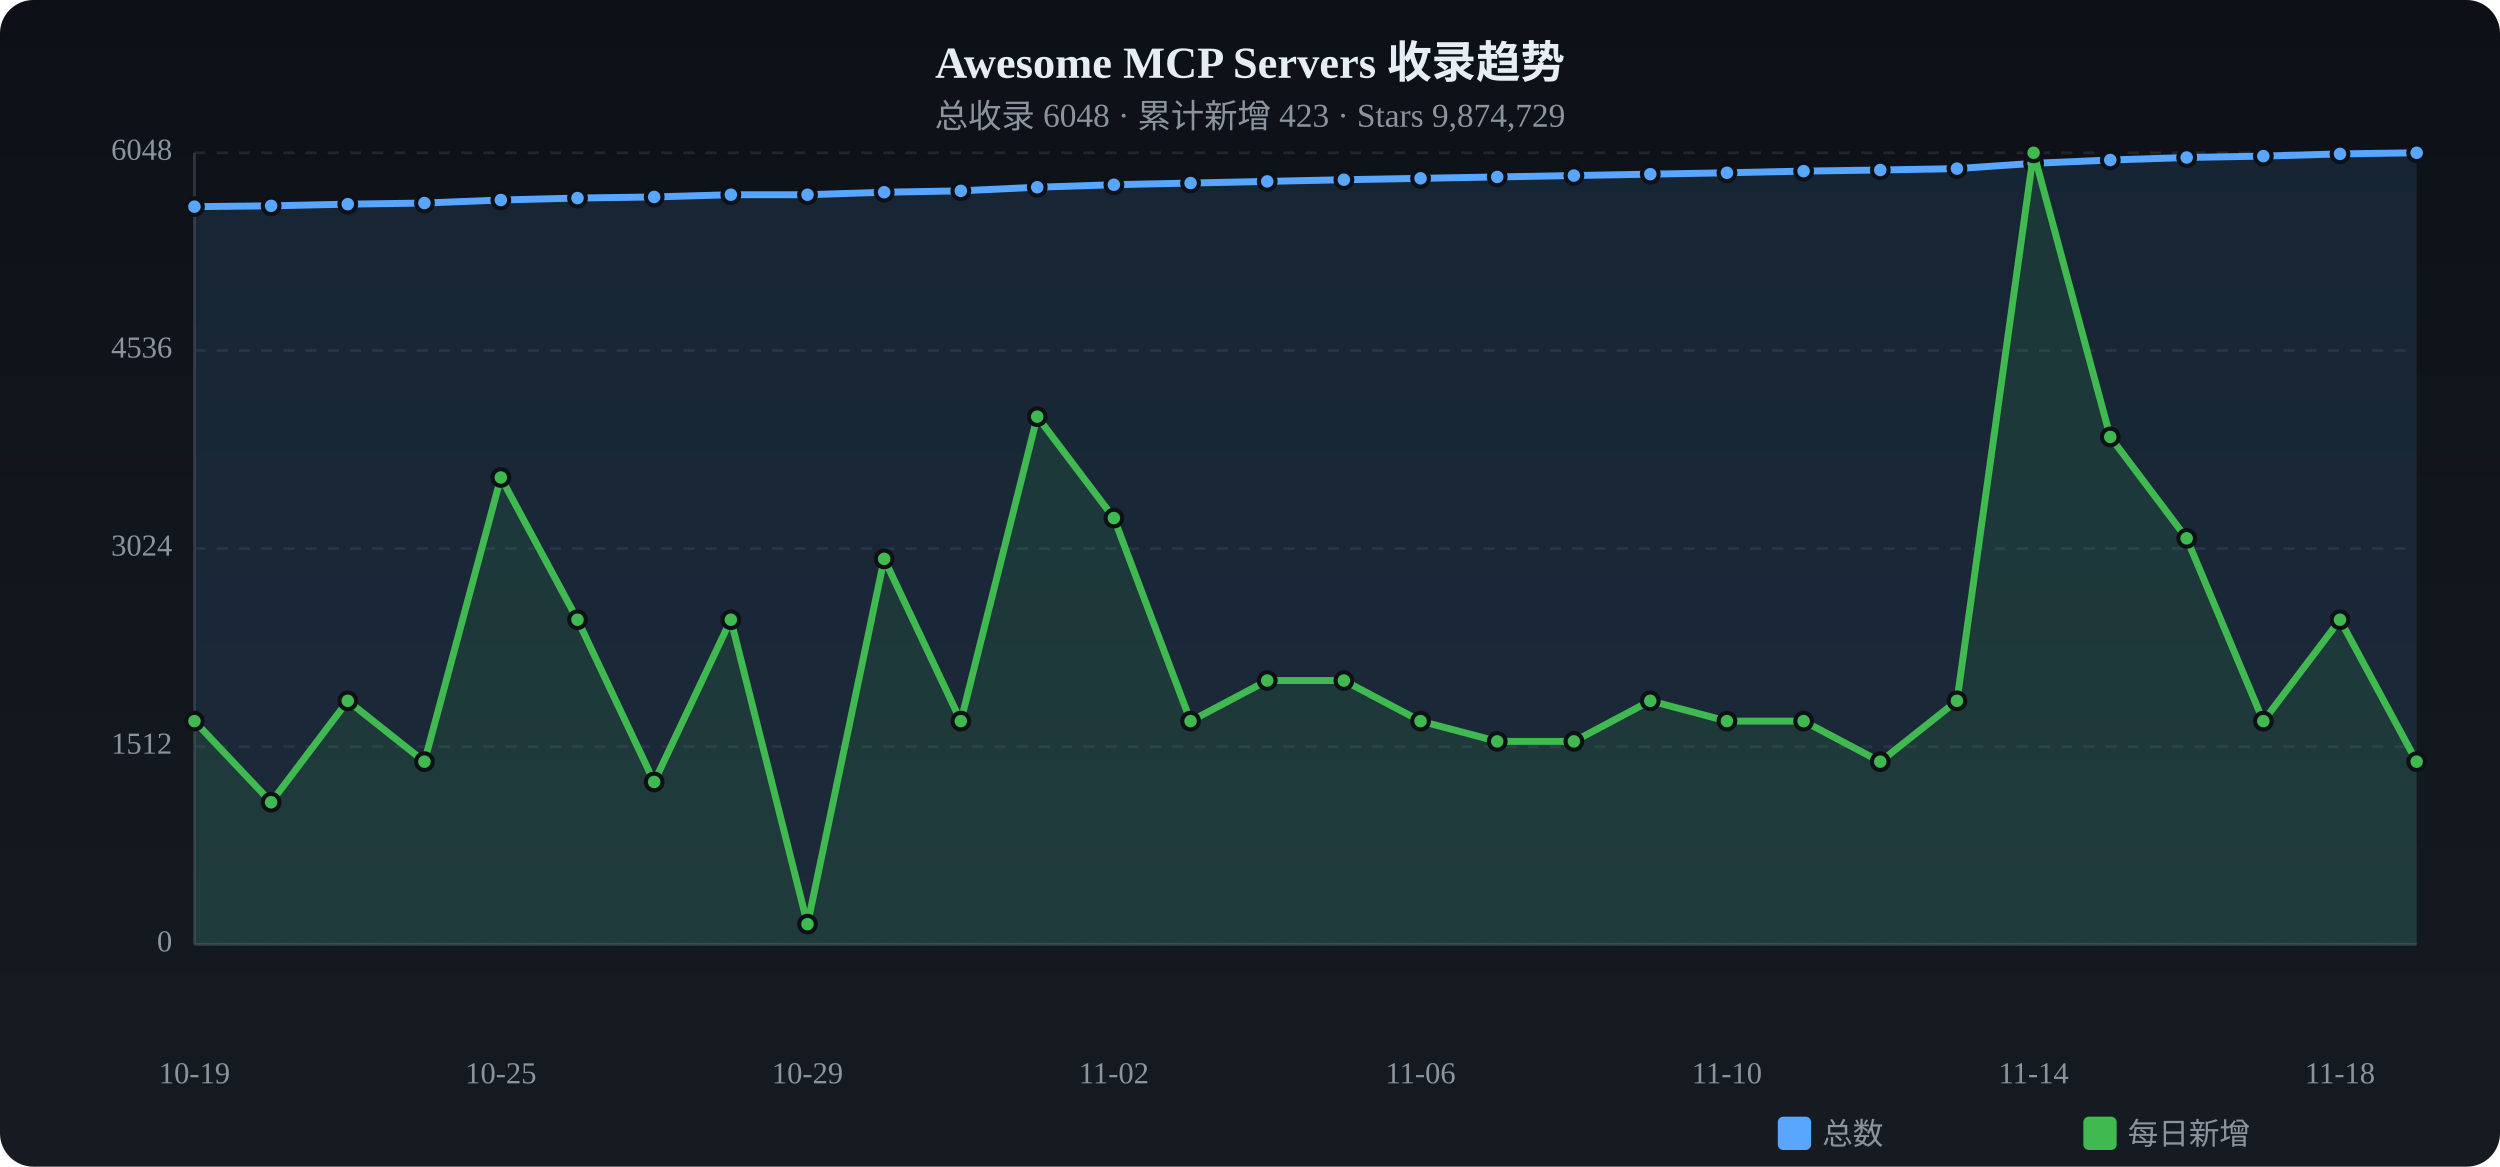
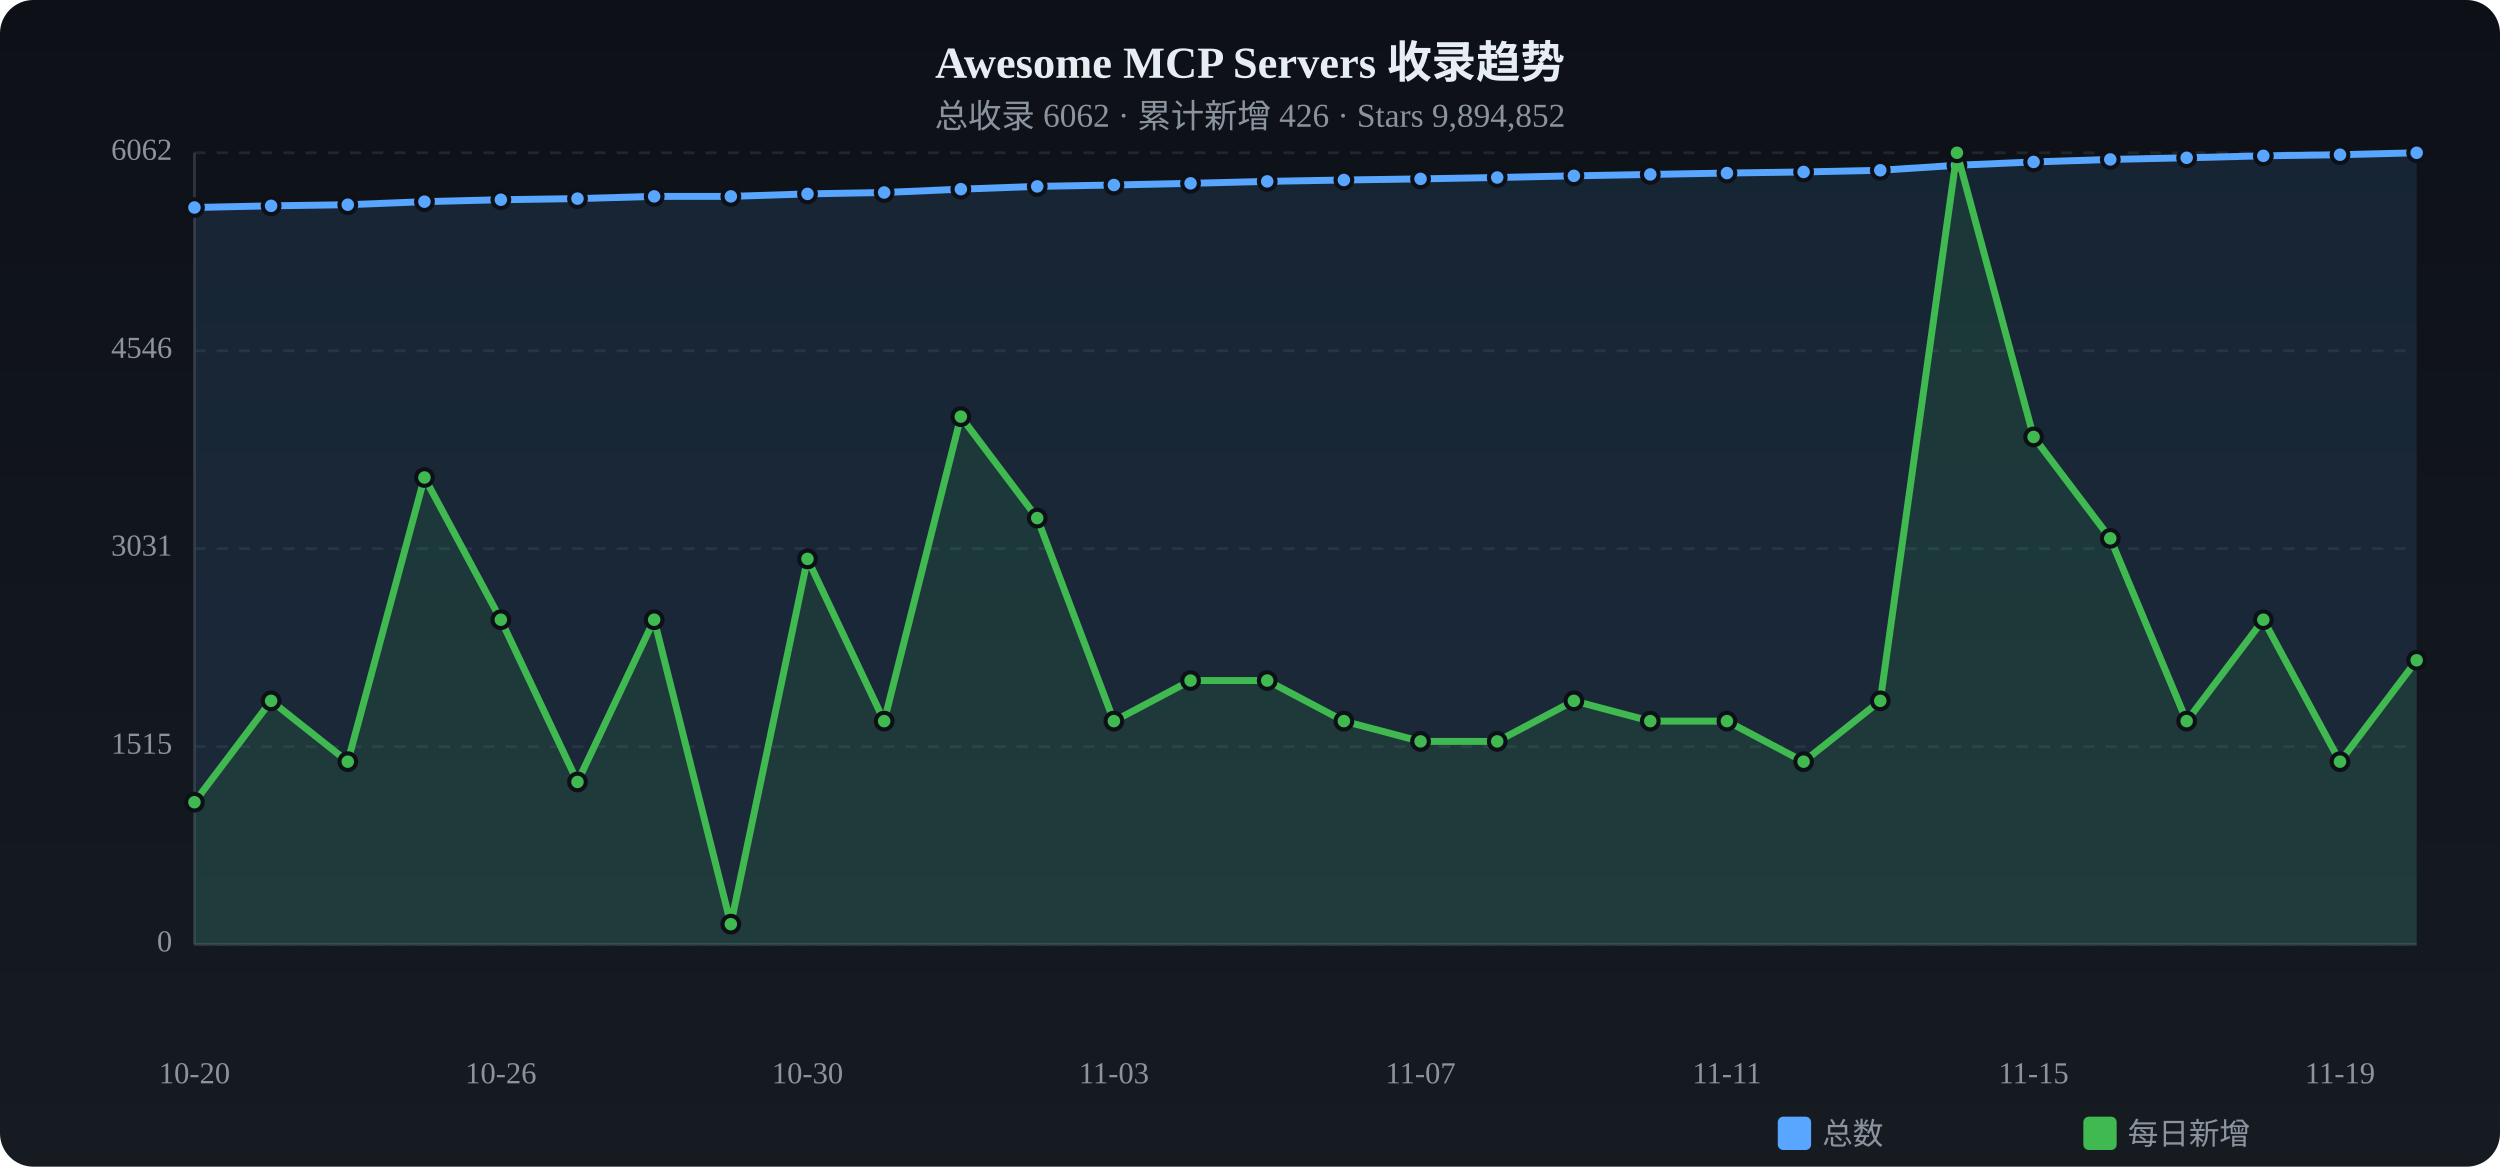
<svg xmlns="http://www.w3.org/2000/svg" viewBox="0 0 900 420" width="900" height="420">
  <defs>
    <linearGradient id="tbg" x1="0%" y1="0%" x2="0%" y2="100%">
      <stop offset="0%" stop-color="#0d1117" />
      <stop offset="100%" stop-color="#161b22" />
    </linearGradient>
  </defs>
  <rect width="900" height="420" rx="12" fill="url(#tbg)" />
  <text x="450.0" y="28" text-anchor="middle" fill="#e6edf3" font-size="16" font-weight="bold">Awesome MCP Servers 收录趋势</text>
-   <text x="450.0" y="46" text-anchor="middle" fill="#8b949e" font-size="12">总收录 6048 · 累计新增 423 · Stars 9,874,729</text>
+   <text x="450.0" y="46" text-anchor="middle" fill="#8b949e" font-size="12">总收录 6062 · 累计新增 426 · Stars 9,894,852</text>
  <text x="62" y="340.0" text-anchor="end" fill="#8b949e" font-size="11" dominant-baseline="middle">0</text>
  <line x1="70" y1="340.0" x2="870" y2="340.0" stroke="#21262d" stroke-dasharray="4 4" />
-   <text x="62" y="268.8" text-anchor="end" fill="#8b949e" font-size="11" dominant-baseline="middle">1512</text>
+   <text x="62" y="268.8" text-anchor="end" fill="#8b949e" font-size="11" dominant-baseline="middle">1515</text>
  <line x1="70" y1="268.8" x2="870" y2="268.8" stroke="#21262d" stroke-dasharray="4 4" />
-   <text x="62" y="197.5" text-anchor="end" fill="#8b949e" font-size="11" dominant-baseline="middle">3024</text>
+   <text x="62" y="197.5" text-anchor="end" fill="#8b949e" font-size="11" dominant-baseline="middle">3031</text>
  <line x1="70" y1="197.5" x2="870" y2="197.5" stroke="#21262d" stroke-dasharray="4 4" />
-   <text x="62" y="126.2" text-anchor="end" fill="#8b949e" font-size="11" dominant-baseline="middle">4536</text>
-   <line x1="70" y1="126.2" x2="870" y2="126.2" stroke="#21262d" stroke-dasharray="4 4" />
-   <text x="62" y="55.0" text-anchor="end" fill="#8b949e" font-size="11" dominant-baseline="middle">6048</text>
+   <text x="62" y="126.3" text-anchor="end" fill="#8b949e" font-size="11" dominant-baseline="middle">4546</text>
+   <line x1="70" y1="126.3" x2="870" y2="126.3" stroke="#21262d" stroke-dasharray="4 4" />
+   <text x="62" y="55.0" text-anchor="end" fill="#8b949e" font-size="11" dominant-baseline="middle">6062</text>
  <line x1="70" y1="55.0" x2="870" y2="55.0" stroke="#21262d" stroke-dasharray="4 4" />
  <line x1="70" y1="55" x2="70" y2="340" stroke="#30363d" />
  <line x1="70" y1="340" x2="870" y2="340" stroke="#30363d" />
-   <path d="M70.0,74.4 L97.6,74.1 L125.2,73.5 L152.8,73.1 L180.3,72.0 L207.9,71.3 L235.5,70.9 L263.1,70.1 L290.7,70.1 L318.3,69.2 L345.9,68.7 L373.4,67.4 L401.0,66.5 L428.6,65.9 L456.2,65.3 L483.8,64.7 L511.4,64.2 L539.0,63.7 L566.6,63.2 L594.1,62.7 L621.7,62.2 L649.3,61.6 L676.9,61.2 L704.5,60.7 L732.1,58.8 L759.7,57.6 L787.2,56.7 L814.8,56.2 L842.4,55.4 L870.0,55.0 L870.0,340 L70.0,340 Z" fill="#58a6ff" opacity="0.12" />
-   <polyline points="70.0,74.4 97.6,74.1 125.2,73.5 152.8,73.1 180.3,72.0 207.9,71.3 235.5,70.9 263.1,70.1 290.7,70.1 318.3,69.2 345.9,68.7 373.4,67.4 401.0,66.5 428.6,65.9 456.2,65.3 483.8,64.7 511.4,64.2 539.0,63.7 566.6,63.2 594.1,62.7 621.7,62.2 649.3,61.6 676.9,61.2 704.5,60.7 732.1,58.8 759.7,57.6 787.2,56.7 814.8,56.2 842.4,55.4 870.0,55.0" fill="none" stroke="#58a6ff" stroke-width="2.5" stroke-linecap="round" stroke-linejoin="round" />
-   <circle cx="70.0" cy="74.4" r="3" fill="#58a6ff" stroke="#0d1117" stroke-width="1.5" />
+   <path d="M70.0,74.7 L97.6,74.1 L125.2,73.7 L152.8,72.6 L180.3,71.9 L207.9,71.5 L235.5,70.7 L263.1,70.7 L290.7,69.8 L318.3,69.3 L345.9,68.1 L373.4,67.1 L401.0,66.6 L428.6,66.0 L456.2,65.3 L483.8,64.8 L511.4,64.4 L539.0,63.9 L566.6,63.3 L594.1,62.8 L621.7,62.3 L649.3,61.9 L676.9,61.3 L704.5,59.5 L732.1,58.3 L759.7,57.4 L787.2,56.8 L814.8,56.1 L842.4,55.7 L870.0,55.0 L870.0,340 L70.0,340 Z" fill="#58a6ff" opacity="0.12" />
+   <polyline points="70.0,74.7 97.6,74.1 125.2,73.7 152.8,72.6 180.3,71.9 207.9,71.5 235.5,70.7 263.1,70.7 290.7,69.8 318.3,69.3 345.9,68.1 373.4,67.1 401.0,66.6 428.6,66.0 456.2,65.3 483.8,64.8 511.4,64.4 539.0,63.9 566.6,63.3 594.1,62.8 621.7,62.3 649.3,61.9 676.9,61.3 704.5,59.5 732.1,58.3 759.7,57.4 787.2,56.8 814.8,56.1 842.4,55.7 870.0,55.0" fill="none" stroke="#58a6ff" stroke-width="2.5" stroke-linecap="round" stroke-linejoin="round" />
+   <circle cx="70.0" cy="74.7" r="3" fill="#58a6ff" stroke="#0d1117" stroke-width="1.5" />
  <circle cx="97.6" cy="74.1" r="3" fill="#58a6ff" stroke="#0d1117" stroke-width="1.5" />
-   <circle cx="125.2" cy="73.5" r="3" fill="#58a6ff" stroke="#0d1117" stroke-width="1.5" />
-   <circle cx="152.8" cy="73.1" r="3" fill="#58a6ff" stroke="#0d1117" stroke-width="1.5" />
-   <circle cx="180.3" cy="72.0" r="3" fill="#58a6ff" stroke="#0d1117" stroke-width="1.5" />
-   <circle cx="207.9" cy="71.3" r="3" fill="#58a6ff" stroke="#0d1117" stroke-width="1.5" />
-   <circle cx="235.5" cy="70.9" r="3" fill="#58a6ff" stroke="#0d1117" stroke-width="1.5" />
-   <circle cx="263.1" cy="70.1" r="3" fill="#58a6ff" stroke="#0d1117" stroke-width="1.5" />
-   <circle cx="290.7" cy="70.1" r="3" fill="#58a6ff" stroke="#0d1117" stroke-width="1.5" />
-   <circle cx="318.3" cy="69.2" r="3" fill="#58a6ff" stroke="#0d1117" stroke-width="1.5" />
-   <circle cx="345.9" cy="68.7" r="3" fill="#58a6ff" stroke="#0d1117" stroke-width="1.5" />
-   <circle cx="373.4" cy="67.4" r="3" fill="#58a6ff" stroke="#0d1117" stroke-width="1.5" />
-   <circle cx="401.0" cy="66.5" r="3" fill="#58a6ff" stroke="#0d1117" stroke-width="1.5" />
-   <circle cx="428.6" cy="65.9" r="3" fill="#58a6ff" stroke="#0d1117" stroke-width="1.5" />
+   <circle cx="125.2" cy="73.7" r="3" fill="#58a6ff" stroke="#0d1117" stroke-width="1.5" />
+   <circle cx="152.8" cy="72.6" r="3" fill="#58a6ff" stroke="#0d1117" stroke-width="1.5" />
+   <circle cx="180.3" cy="71.9" r="3" fill="#58a6ff" stroke="#0d1117" stroke-width="1.5" />
+   <circle cx="207.9" cy="71.5" r="3" fill="#58a6ff" stroke="#0d1117" stroke-width="1.5" />
+   <circle cx="235.5" cy="70.7" r="3" fill="#58a6ff" stroke="#0d1117" stroke-width="1.5" />
+   <circle cx="263.1" cy="70.7" r="3" fill="#58a6ff" stroke="#0d1117" stroke-width="1.5" />
+   <circle cx="290.7" cy="69.8" r="3" fill="#58a6ff" stroke="#0d1117" stroke-width="1.5" />
+   <circle cx="318.3" cy="69.3" r="3" fill="#58a6ff" stroke="#0d1117" stroke-width="1.5" />
+   <circle cx="345.9" cy="68.1" r="3" fill="#58a6ff" stroke="#0d1117" stroke-width="1.5" />
+   <circle cx="373.4" cy="67.1" r="3" fill="#58a6ff" stroke="#0d1117" stroke-width="1.5" />
+   <circle cx="401.0" cy="66.6" r="3" fill="#58a6ff" stroke="#0d1117" stroke-width="1.5" />
+   <circle cx="428.6" cy="66.0" r="3" fill="#58a6ff" stroke="#0d1117" stroke-width="1.5" />
  <circle cx="456.2" cy="65.3" r="3" fill="#58a6ff" stroke="#0d1117" stroke-width="1.5" />
-   <circle cx="483.8" cy="64.7" r="3" fill="#58a6ff" stroke="#0d1117" stroke-width="1.5" />
-   <circle cx="511.4" cy="64.2" r="3" fill="#58a6ff" stroke="#0d1117" stroke-width="1.5" />
-   <circle cx="539.0" cy="63.7" r="3" fill="#58a6ff" stroke="#0d1117" stroke-width="1.5" />
-   <circle cx="566.6" cy="63.2" r="3" fill="#58a6ff" stroke="#0d1117" stroke-width="1.5" />
-   <circle cx="594.1" cy="62.7" r="3" fill="#58a6ff" stroke="#0d1117" stroke-width="1.5" />
-   <circle cx="621.7" cy="62.2" r="3" fill="#58a6ff" stroke="#0d1117" stroke-width="1.5" />
-   <circle cx="649.3" cy="61.6" r="3" fill="#58a6ff" stroke="#0d1117" stroke-width="1.5" />
-   <circle cx="676.9" cy="61.2" r="3" fill="#58a6ff" stroke="#0d1117" stroke-width="1.5" />
-   <circle cx="704.5" cy="60.7" r="3" fill="#58a6ff" stroke="#0d1117" stroke-width="1.5" />
-   <circle cx="732.1" cy="58.8" r="3" fill="#58a6ff" stroke="#0d1117" stroke-width="1.5" />
-   <circle cx="759.7" cy="57.6" r="3" fill="#58a6ff" stroke="#0d1117" stroke-width="1.5" />
-   <circle cx="787.2" cy="56.7" r="3" fill="#58a6ff" stroke="#0d1117" stroke-width="1.5" />
-   <circle cx="814.8" cy="56.2" r="3" fill="#58a6ff" stroke="#0d1117" stroke-width="1.5" />
-   <circle cx="842.4" cy="55.4" r="3" fill="#58a6ff" stroke="#0d1117" stroke-width="1.5" />
+   <circle cx="483.8" cy="64.8" r="3" fill="#58a6ff" stroke="#0d1117" stroke-width="1.5" />
+   <circle cx="511.4" cy="64.4" r="3" fill="#58a6ff" stroke="#0d1117" stroke-width="1.5" />
+   <circle cx="539.0" cy="63.9" r="3" fill="#58a6ff" stroke="#0d1117" stroke-width="1.5" />
+   <circle cx="566.6" cy="63.3" r="3" fill="#58a6ff" stroke="#0d1117" stroke-width="1.5" />
+   <circle cx="594.1" cy="62.8" r="3" fill="#58a6ff" stroke="#0d1117" stroke-width="1.5" />
+   <circle cx="621.7" cy="62.3" r="3" fill="#58a6ff" stroke="#0d1117" stroke-width="1.5" />
+   <circle cx="649.3" cy="61.9" r="3" fill="#58a6ff" stroke="#0d1117" stroke-width="1.5" />
+   <circle cx="676.9" cy="61.3" r="3" fill="#58a6ff" stroke="#0d1117" stroke-width="1.5" />
+   <circle cx="704.5" cy="59.5" r="3" fill="#58a6ff" stroke="#0d1117" stroke-width="1.5" />
+   <circle cx="732.1" cy="58.3" r="3" fill="#58a6ff" stroke="#0d1117" stroke-width="1.5" />
+   <circle cx="759.7" cy="57.4" r="3" fill="#58a6ff" stroke="#0d1117" stroke-width="1.5" />
+   <circle cx="787.2" cy="56.8" r="3" fill="#58a6ff" stroke="#0d1117" stroke-width="1.5" />
+   <circle cx="814.8" cy="56.1" r="3" fill="#58a6ff" stroke="#0d1117" stroke-width="1.5" />
+   <circle cx="842.4" cy="55.7" r="3" fill="#58a6ff" stroke="#0d1117" stroke-width="1.5" />
  <circle cx="870.0" cy="55.0" r="3" fill="#58a6ff" stroke="#0d1117" stroke-width="1.5" />
-   <path d="M70.0,259.6 L97.6,288.8 L125.2,252.3 L152.8,274.2 L180.3,171.9 L207.9,223.1 L235.5,281.5 L263.1,223.1 L290.7,332.7 L318.3,201.2 L345.9,259.6 L373.4,150.0 L401.0,186.5 L428.6,259.6 L456.2,245.0 L483.8,245.0 L511.4,259.6 L539.0,266.9 L566.6,266.9 L594.1,252.3 L621.7,259.6 L649.3,259.6 L676.9,274.2 L704.5,252.3 L732.1,55.0 L759.7,157.3 L787.2,193.8 L814.8,259.6 L842.4,223.1 L870.0,274.2 L870.0,340 L70.0,340 Z" fill="#3fb950" opacity="0.12" />
-   <polyline points="70.0,259.6 97.6,288.8 125.2,252.3 152.8,274.2 180.3,171.9 207.9,223.1 235.5,281.5 263.1,223.1 290.7,332.7 318.3,201.2 345.9,259.6 373.4,150.0 401.0,186.5 428.6,259.6 456.2,245.0 483.8,245.0 511.4,259.6 539.0,266.9 566.6,266.9 594.1,252.3 621.7,259.6 649.3,259.6 676.9,274.2 704.5,252.3 732.1,55.0 759.7,157.3 787.2,193.8 814.8,259.6 842.4,223.1 870.0,274.2" fill="none" stroke="#3fb950" stroke-width="2.5" stroke-linecap="round" stroke-linejoin="round" />
-   <circle cx="70.0" cy="259.6" r="3" fill="#3fb950" stroke="#0d1117" stroke-width="1.5" />
-   <circle cx="97.6" cy="288.8" r="3" fill="#3fb950" stroke="#0d1117" stroke-width="1.5" />
-   <circle cx="125.2" cy="252.3" r="3" fill="#3fb950" stroke="#0d1117" stroke-width="1.5" />
-   <circle cx="152.8" cy="274.2" r="3" fill="#3fb950" stroke="#0d1117" stroke-width="1.5" />
-   <circle cx="180.3" cy="171.9" r="3" fill="#3fb950" stroke="#0d1117" stroke-width="1.5" />
-   <circle cx="207.9" cy="223.1" r="3" fill="#3fb950" stroke="#0d1117" stroke-width="1.5" />
-   <circle cx="235.5" cy="281.5" r="3" fill="#3fb950" stroke="#0d1117" stroke-width="1.5" />
-   <circle cx="263.1" cy="223.1" r="3" fill="#3fb950" stroke="#0d1117" stroke-width="1.5" />
-   <circle cx="290.7" cy="332.7" r="3" fill="#3fb950" stroke="#0d1117" stroke-width="1.5" />
-   <circle cx="318.3" cy="201.2" r="3" fill="#3fb950" stroke="#0d1117" stroke-width="1.5" />
-   <circle cx="345.9" cy="259.6" r="3" fill="#3fb950" stroke="#0d1117" stroke-width="1.5" />
-   <circle cx="373.4" cy="150.0" r="3" fill="#3fb950" stroke="#0d1117" stroke-width="1.5" />
-   <circle cx="401.0" cy="186.5" r="3" fill="#3fb950" stroke="#0d1117" stroke-width="1.5" />
-   <circle cx="428.6" cy="259.6" r="3" fill="#3fb950" stroke="#0d1117" stroke-width="1.5" />
+   <path d="M70.0,288.8 L97.6,252.3 L125.2,274.2 L152.8,171.9 L180.3,223.1 L207.9,281.5 L235.5,223.1 L263.1,332.7 L290.7,201.2 L318.3,259.6 L345.9,150.0 L373.4,186.5 L401.0,259.6 L428.6,245.0 L456.2,245.0 L483.8,259.6 L511.4,266.9 L539.0,266.9 L566.6,252.3 L594.1,259.6 L621.7,259.6 L649.3,274.2 L676.9,252.3 L704.5,55.0 L732.1,157.3 L759.7,193.8 L787.2,259.6 L814.8,223.1 L842.4,274.2 L870.0,237.7 L870.0,340 L70.0,340 Z" fill="#3fb950" opacity="0.12" />
+   <polyline points="70.0,288.8 97.6,252.3 125.2,274.2 152.8,171.9 180.3,223.1 207.9,281.5 235.5,223.1 263.1,332.7 290.7,201.2 318.3,259.6 345.9,150.0 373.4,186.5 401.0,259.6 428.6,245.0 456.2,245.0 483.8,259.6 511.4,266.9 539.0,266.9 566.6,252.3 594.1,259.6 621.7,259.6 649.3,274.2 676.9,252.3 704.5,55.0 732.1,157.3 759.7,193.8 787.2,259.6 814.8,223.1 842.4,274.2 870.0,237.7" fill="none" stroke="#3fb950" stroke-width="2.5" stroke-linecap="round" stroke-linejoin="round" />
+   <circle cx="70.0" cy="288.8" r="3" fill="#3fb950" stroke="#0d1117" stroke-width="1.5" />
+   <circle cx="97.6" cy="252.3" r="3" fill="#3fb950" stroke="#0d1117" stroke-width="1.5" />
+   <circle cx="125.2" cy="274.2" r="3" fill="#3fb950" stroke="#0d1117" stroke-width="1.5" />
+   <circle cx="152.8" cy="171.9" r="3" fill="#3fb950" stroke="#0d1117" stroke-width="1.5" />
+   <circle cx="180.3" cy="223.1" r="3" fill="#3fb950" stroke="#0d1117" stroke-width="1.5" />
+   <circle cx="207.9" cy="281.5" r="3" fill="#3fb950" stroke="#0d1117" stroke-width="1.5" />
+   <circle cx="235.5" cy="223.1" r="3" fill="#3fb950" stroke="#0d1117" stroke-width="1.5" />
+   <circle cx="263.1" cy="332.7" r="3" fill="#3fb950" stroke="#0d1117" stroke-width="1.5" />
+   <circle cx="290.7" cy="201.2" r="3" fill="#3fb950" stroke="#0d1117" stroke-width="1.5" />
+   <circle cx="318.3" cy="259.6" r="3" fill="#3fb950" stroke="#0d1117" stroke-width="1.5" />
+   <circle cx="345.9" cy="150.0" r="3" fill="#3fb950" stroke="#0d1117" stroke-width="1.5" />
+   <circle cx="373.4" cy="186.5" r="3" fill="#3fb950" stroke="#0d1117" stroke-width="1.5" />
+   <circle cx="401.0" cy="259.6" r="3" fill="#3fb950" stroke="#0d1117" stroke-width="1.5" />
+   <circle cx="428.6" cy="245.0" r="3" fill="#3fb950" stroke="#0d1117" stroke-width="1.5" />
  <circle cx="456.2" cy="245.0" r="3" fill="#3fb950" stroke="#0d1117" stroke-width="1.5" />
-   <circle cx="483.8" cy="245.0" r="3" fill="#3fb950" stroke="#0d1117" stroke-width="1.5" />
-   <circle cx="511.4" cy="259.6" r="3" fill="#3fb950" stroke="#0d1117" stroke-width="1.5" />
+   <circle cx="483.8" cy="259.6" r="3" fill="#3fb950" stroke="#0d1117" stroke-width="1.5" />
+   <circle cx="511.4" cy="266.9" r="3" fill="#3fb950" stroke="#0d1117" stroke-width="1.5" />
  <circle cx="539.0" cy="266.9" r="3" fill="#3fb950" stroke="#0d1117" stroke-width="1.5" />
-   <circle cx="566.6" cy="266.9" r="3" fill="#3fb950" stroke="#0d1117" stroke-width="1.5" />
-   <circle cx="594.1" cy="252.3" r="3" fill="#3fb950" stroke="#0d1117" stroke-width="1.5" />
+   <circle cx="566.6" cy="252.3" r="3" fill="#3fb950" stroke="#0d1117" stroke-width="1.5" />
+   <circle cx="594.1" cy="259.6" r="3" fill="#3fb950" stroke="#0d1117" stroke-width="1.5" />
  <circle cx="621.7" cy="259.6" r="3" fill="#3fb950" stroke="#0d1117" stroke-width="1.5" />
-   <circle cx="649.3" cy="259.6" r="3" fill="#3fb950" stroke="#0d1117" stroke-width="1.5" />
-   <circle cx="676.9" cy="274.2" r="3" fill="#3fb950" stroke="#0d1117" stroke-width="1.5" />
-   <circle cx="704.5" cy="252.3" r="3" fill="#3fb950" stroke="#0d1117" stroke-width="1.5" />
-   <circle cx="732.1" cy="55.0" r="3" fill="#3fb950" stroke="#0d1117" stroke-width="1.5" />
-   <circle cx="759.7" cy="157.3" r="3" fill="#3fb950" stroke="#0d1117" stroke-width="1.5" />
-   <circle cx="787.2" cy="193.8" r="3" fill="#3fb950" stroke="#0d1117" stroke-width="1.5" />
-   <circle cx="814.8" cy="259.6" r="3" fill="#3fb950" stroke="#0d1117" stroke-width="1.5" />
-   <circle cx="842.4" cy="223.1" r="3" fill="#3fb950" stroke="#0d1117" stroke-width="1.5" />
-   <circle cx="870.0" cy="274.2" r="3" fill="#3fb950" stroke="#0d1117" stroke-width="1.5" />
-   <text x="70.0" y="390" text-anchor="middle" fill="#8b949e" font-size="11">10-19</text>
-   <text x="180.3" y="390" text-anchor="middle" fill="#8b949e" font-size="11">10-25</text>
-   <text x="290.7" y="390" text-anchor="middle" fill="#8b949e" font-size="11">10-29</text>
-   <text x="401.0" y="390" text-anchor="middle" fill="#8b949e" font-size="11">11-02</text>
-   <text x="511.4" y="390" text-anchor="middle" fill="#8b949e" font-size="11">11-06</text>
-   <text x="621.7" y="390" text-anchor="middle" fill="#8b949e" font-size="11">11-10</text>
-   <text x="732.1" y="390" text-anchor="middle" fill="#8b949e" font-size="11">11-14</text>
-   <text x="842.4" y="390" text-anchor="middle" fill="#8b949e" font-size="11">11-18</text>
+   <circle cx="649.3" cy="274.2" r="3" fill="#3fb950" stroke="#0d1117" stroke-width="1.5" />
+   <circle cx="676.9" cy="252.3" r="3" fill="#3fb950" stroke="#0d1117" stroke-width="1.5" />
+   <circle cx="704.5" cy="55.0" r="3" fill="#3fb950" stroke="#0d1117" stroke-width="1.5" />
+   <circle cx="732.1" cy="157.3" r="3" fill="#3fb950" stroke="#0d1117" stroke-width="1.5" />
+   <circle cx="759.7" cy="193.8" r="3" fill="#3fb950" stroke="#0d1117" stroke-width="1.5" />
+   <circle cx="787.2" cy="259.6" r="3" fill="#3fb950" stroke="#0d1117" stroke-width="1.5" />
+   <circle cx="814.8" cy="223.1" r="3" fill="#3fb950" stroke="#0d1117" stroke-width="1.5" />
+   <circle cx="842.4" cy="274.2" r="3" fill="#3fb950" stroke="#0d1117" stroke-width="1.5" />
+   <circle cx="870.0" cy="237.7" r="3" fill="#3fb950" stroke="#0d1117" stroke-width="1.5" />
+   <text x="70.0" y="390" text-anchor="middle" fill="#8b949e" font-size="11">10-20</text>
+   <text x="180.3" y="390" text-anchor="middle" fill="#8b949e" font-size="11">10-26</text>
+   <text x="290.7" y="390" text-anchor="middle" fill="#8b949e" font-size="11">10-30</text>
+   <text x="401.0" y="390" text-anchor="middle" fill="#8b949e" font-size="11">11-03</text>
+   <text x="511.4" y="390" text-anchor="middle" fill="#8b949e" font-size="11">11-07</text>
+   <text x="621.7" y="390" text-anchor="middle" fill="#8b949e" font-size="11">11-11</text>
+   <text x="732.1" y="390" text-anchor="middle" fill="#8b949e" font-size="11">11-15</text>
+   <text x="842.4" y="390" text-anchor="middle" fill="#8b949e" font-size="11">11-19</text>
  <rect x="640" y="402" width="12" height="12" rx="2" fill="#58a6ff" />
  <text x="656" y="412" fill="#8b949e" font-size="11">总数</text>
  <rect x="750" y="402" width="12" height="12" rx="2" fill="#3fb950" />
  <text x="766" y="412" fill="#8b949e" font-size="11">每日新增</text>
</svg>
